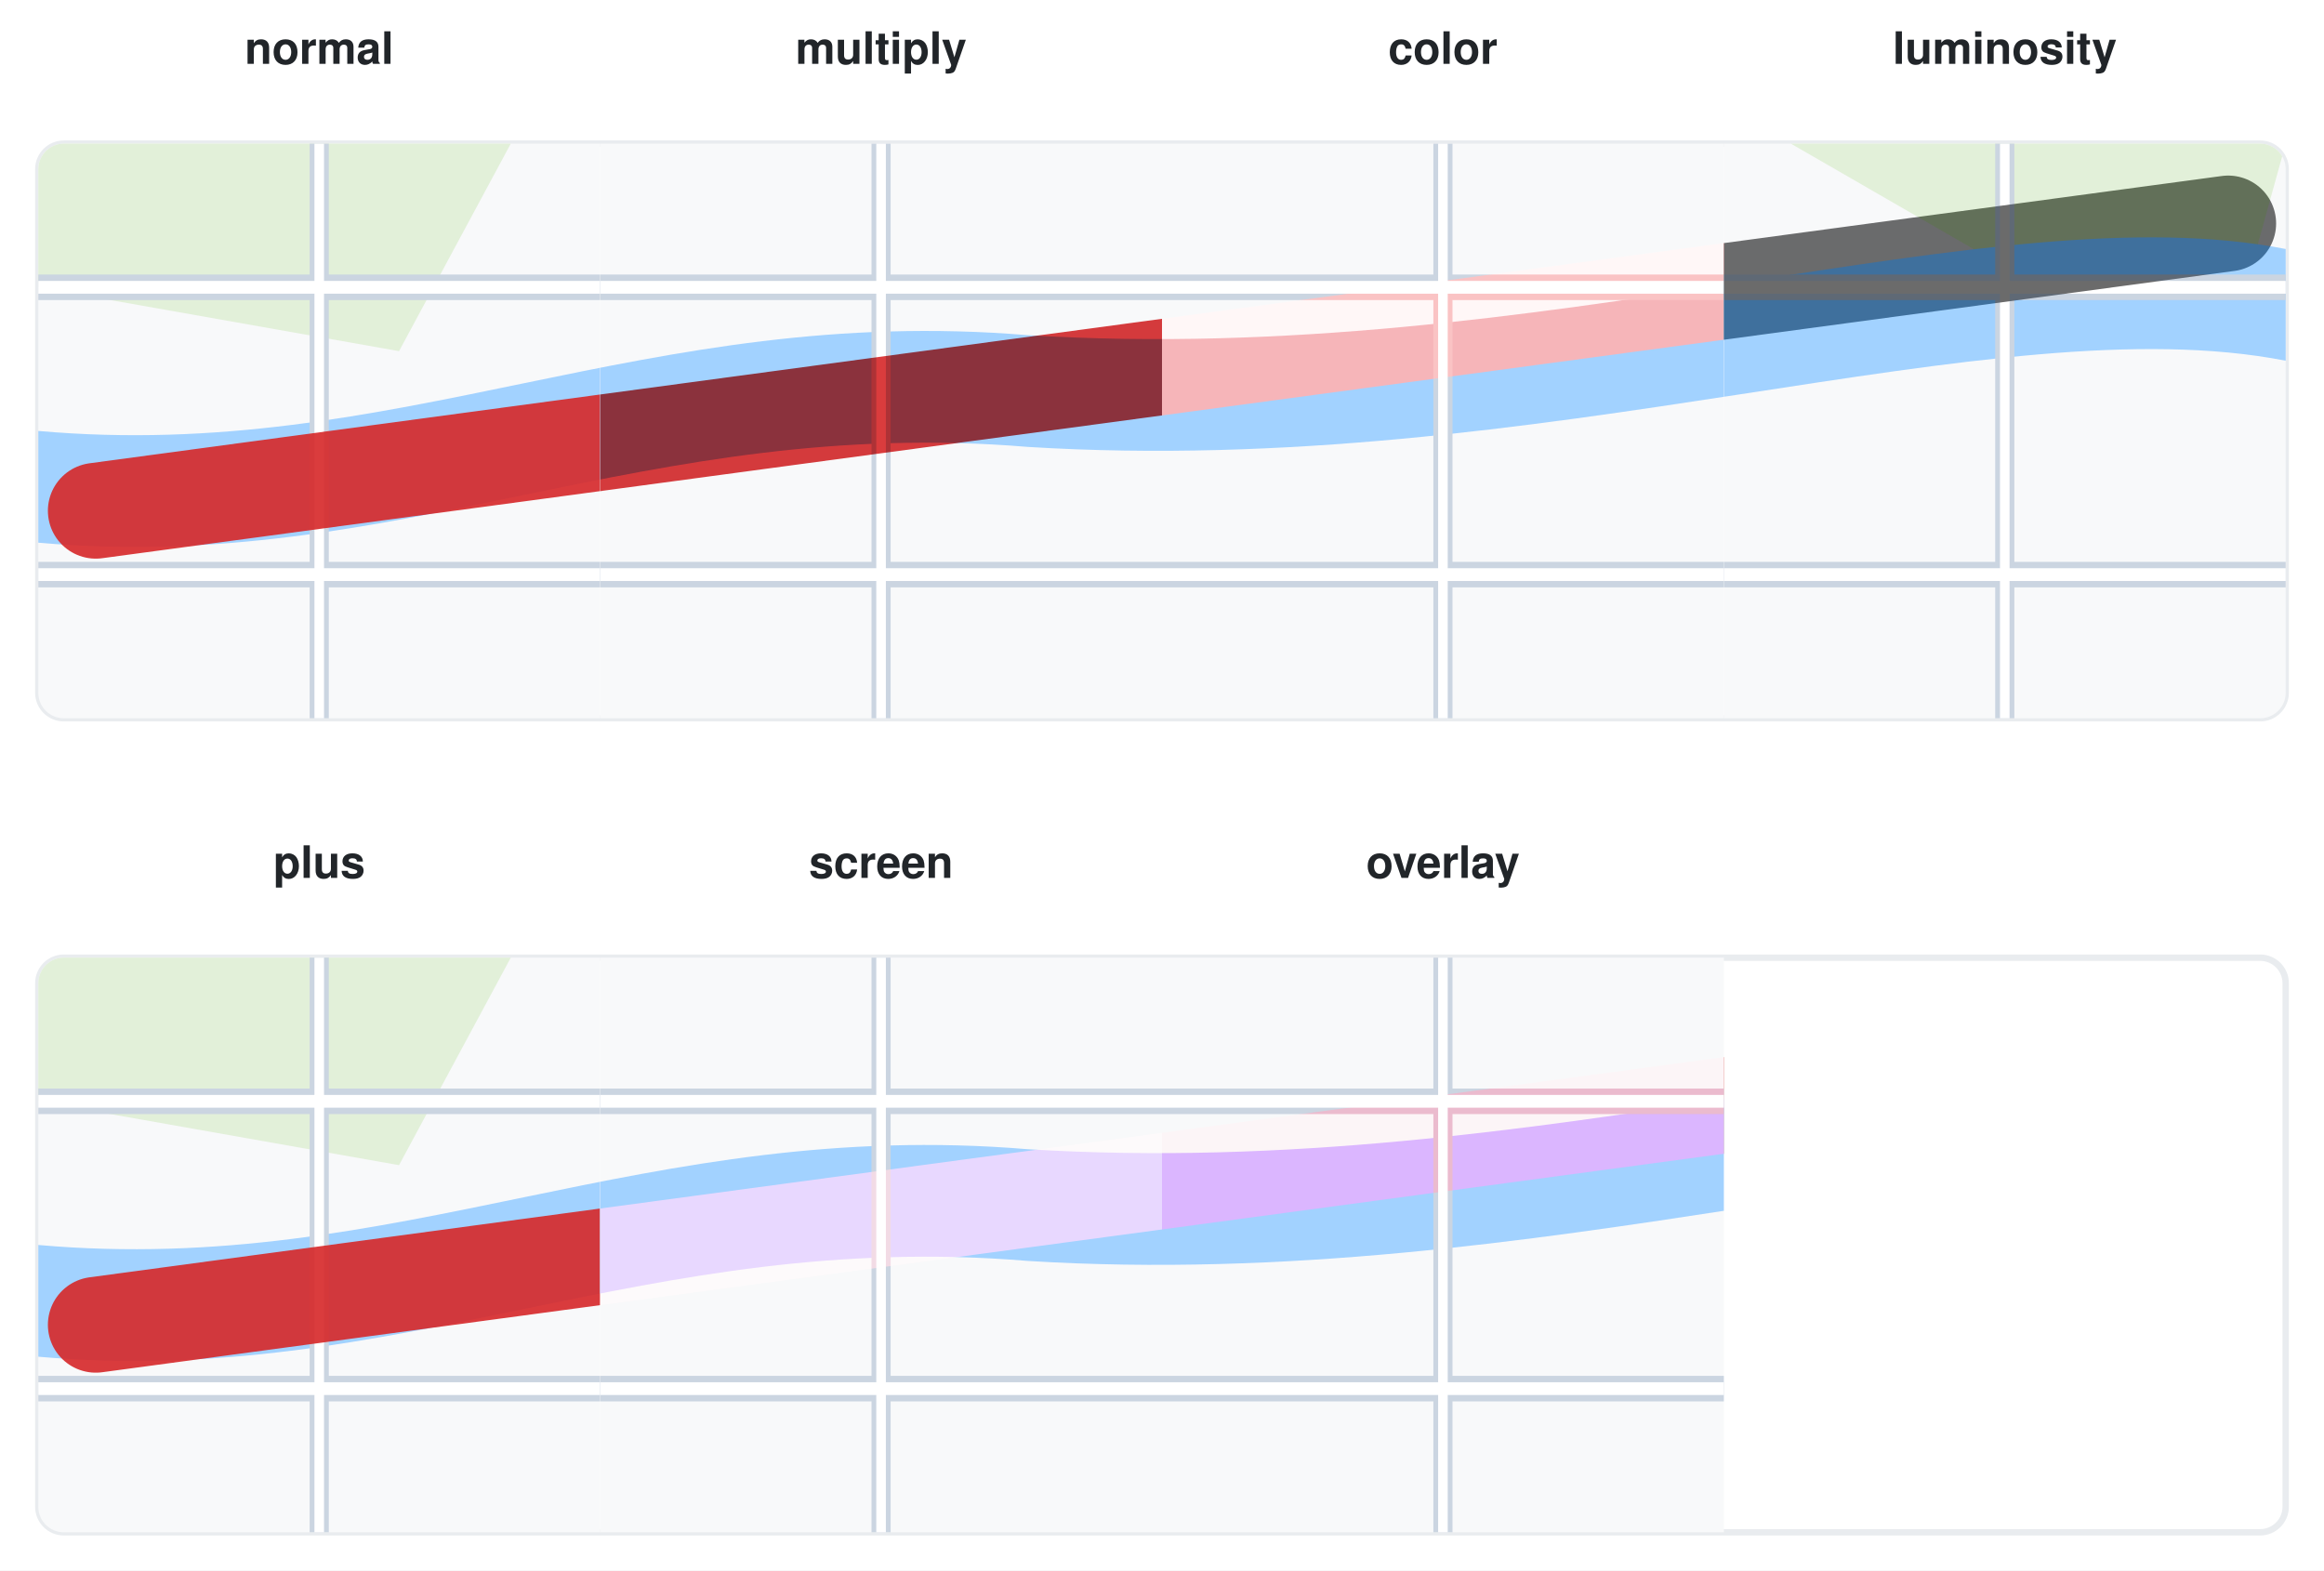
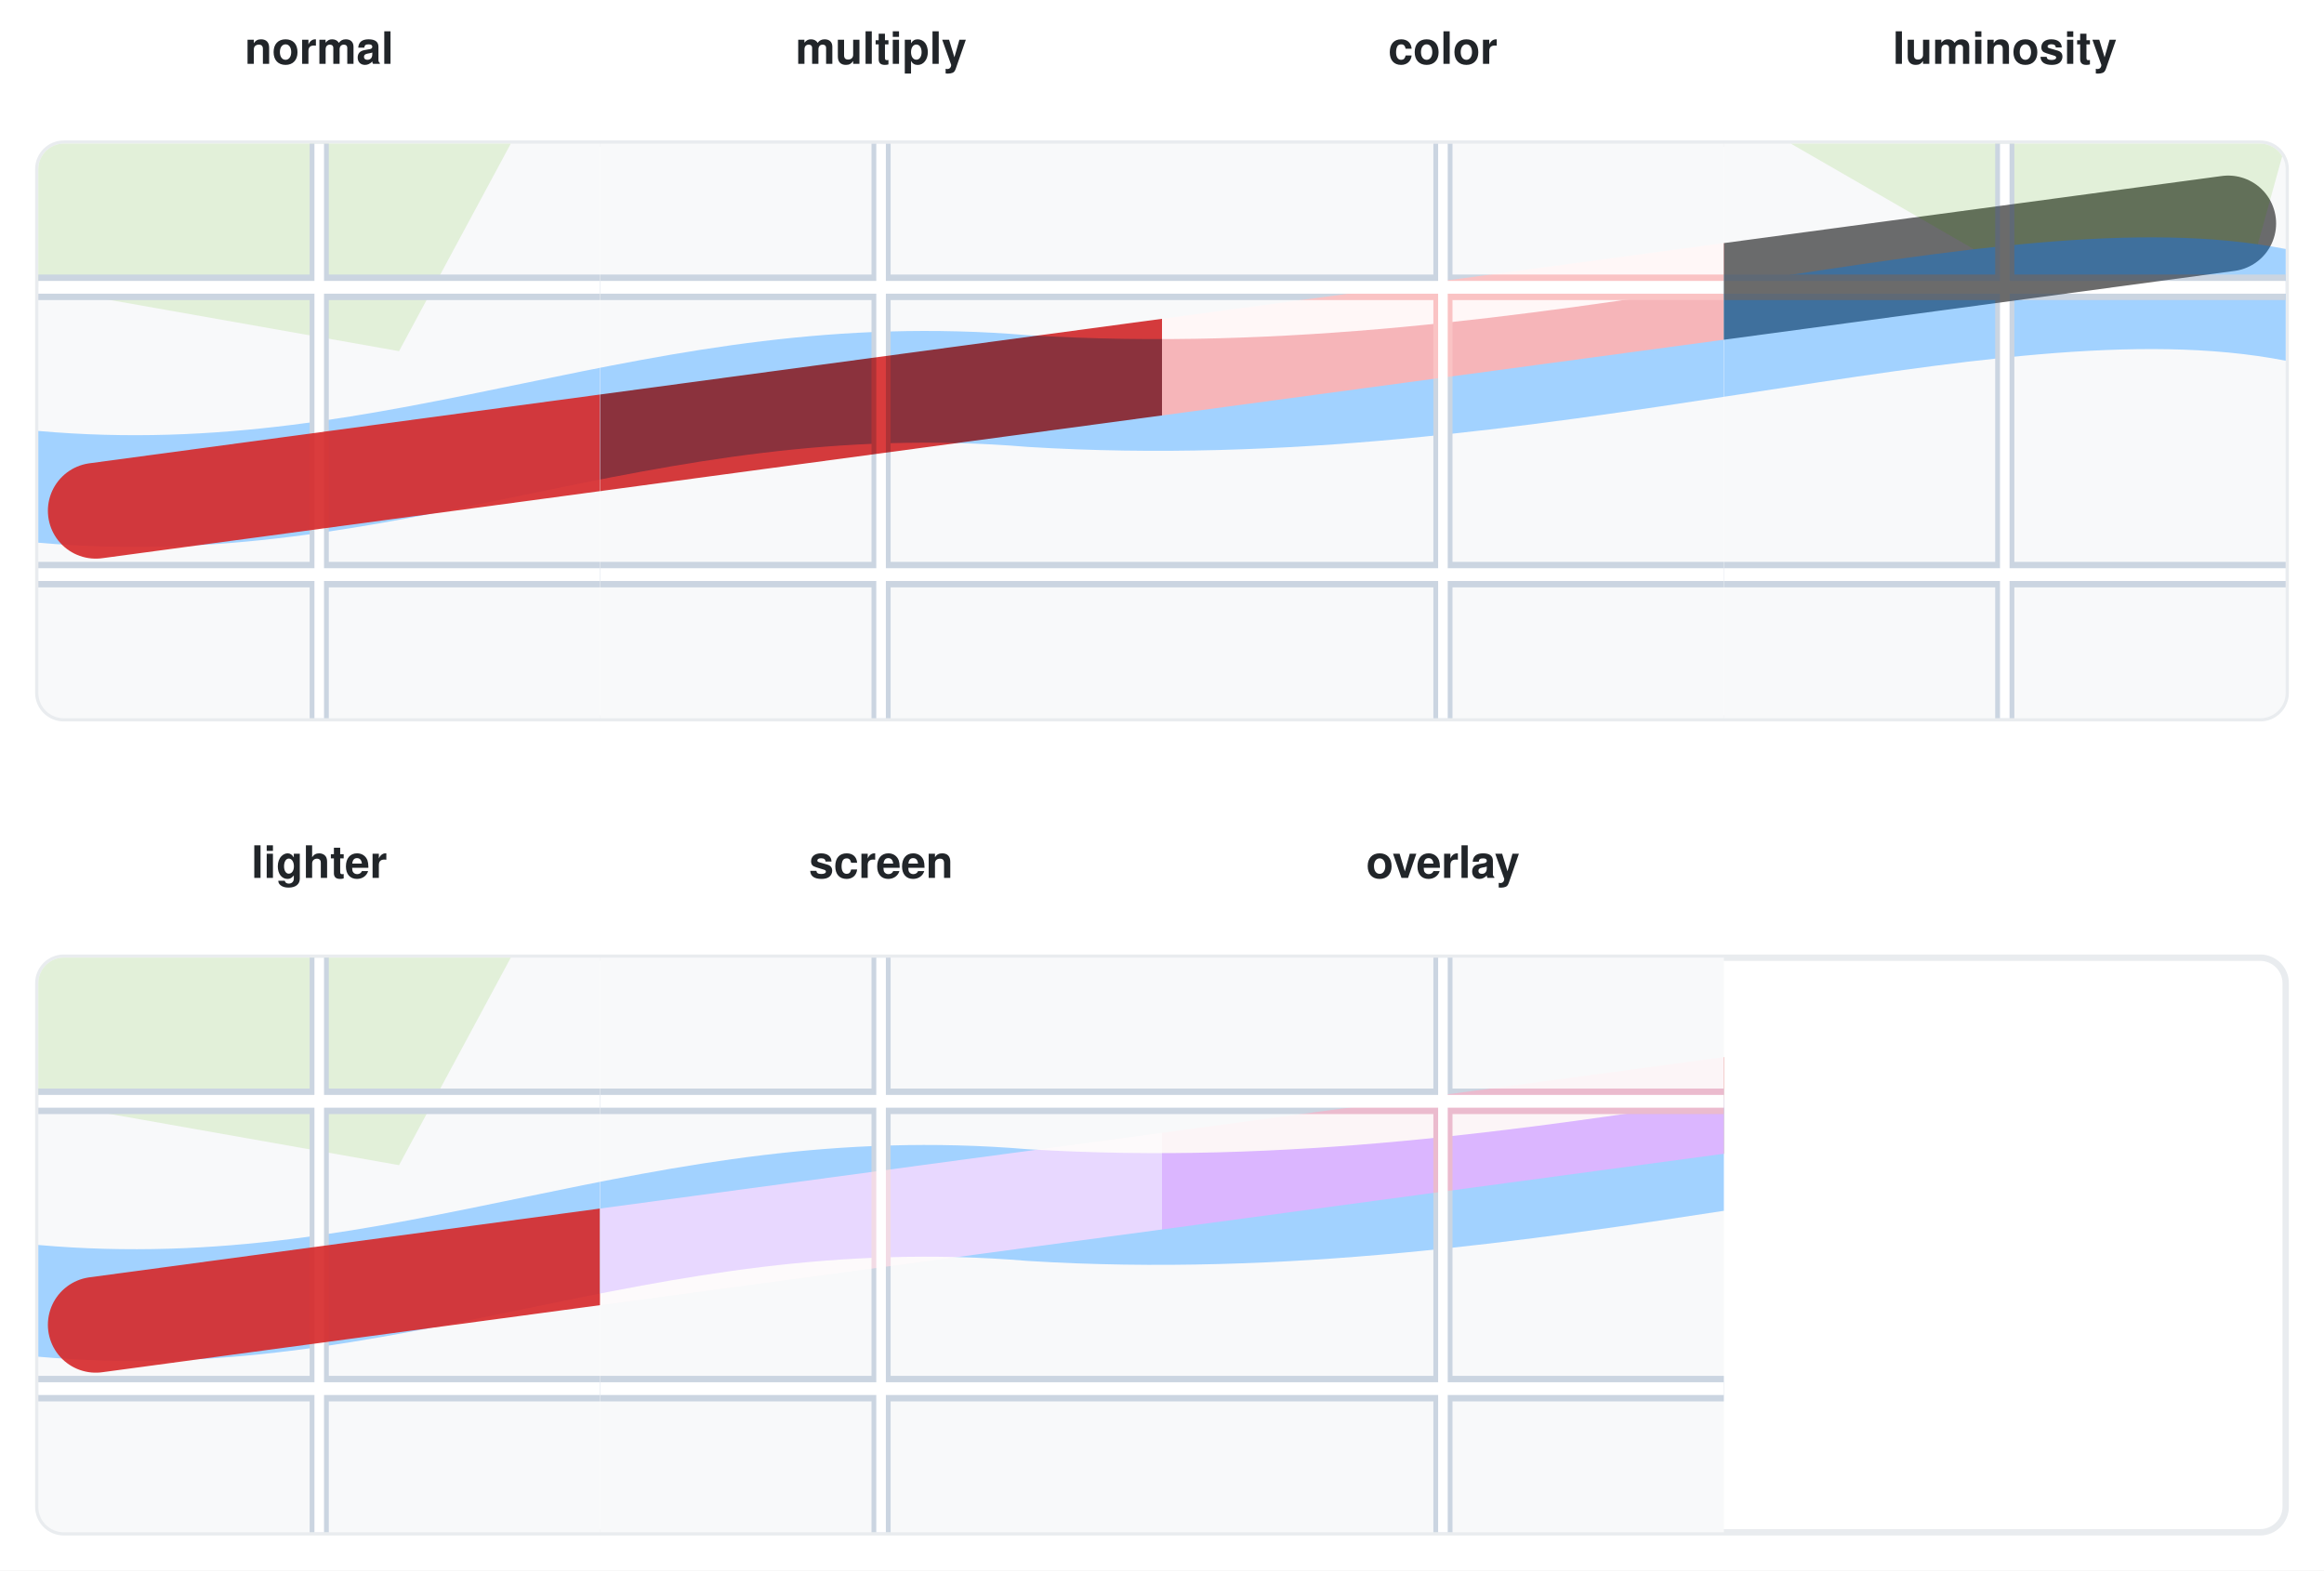
<svg xmlns="http://www.w3.org/2000/svg" viewBox="0 0 728 492" font-size="14" font-weight="600" font-family="-apple-system, BlinkMacSystemFont, Helvetica, Arial, sans-serif">
  <defs>
    <clipPath id="clip-1">
      <rect x="12" y="45" width="176" height="180" />
    </clipPath>
    <clipPath id="clip-2">
      <rect x="188" y="45" width="176" height="180" />
    </clipPath>
    <clipPath id="clip-3">
      <rect x="364" y="45" width="176" height="180" />
    </clipPath>
    <clipPath id="clip-4">
      <rect x="540" y="45" width="176" height="180" />
    </clipPath>
    <clipPath id="clip-5">
      <rect x="12" y="300" width="176" height="180" />
    </clipPath>
    <clipPath id="clip-6">
      <rect x="188" y="300" width="176" height="180" />
    </clipPath>
    <clipPath id="clip-7">
      <rect x="364" y="300" width="176" height="180" />
    </clipPath>
    <clipPath id="clip-strip">
      <rect x="12" y="45" width="704" height="180" rx="8" />
    </clipPath>
    <g id="basemap" clip-path="url(#clip-strip)">
      <rect x="12" y="45" width="704" height="180" fill="#f8f9fa" />
      <path d="M 12,45 L 160,45 L 125,110 L 12,90 Z" fill="#e2f0d9" />
      <path d="M 561,45 L 716,45 L 698,110 L 639,90 Z" fill="#e2f0d9" />
      <path d="M 12,135 C 125,145 202,95 322,105 C 484,115 624,60 716,78 L 716,113 C 624,95 484,150 322,140 C 202,130 125,180 12,170 Z" fill="#a2d2ff" />
      <line x1="12" y1="90" x2="716" y2="90" stroke="#cbd5e1" stroke-width="8" />
      <line x1="12" y1="180" x2="716" y2="180" stroke="#cbd5e1" stroke-width="8" />
      <line x1="100" y1="45" x2="100" y2="225" stroke="#cbd5e1" stroke-width="6" />
      <line x1="276" y1="45" x2="276" y2="225" stroke="#cbd5e1" stroke-width="6" />
      <line x1="452" y1="45" x2="452" y2="225" stroke="#cbd5e1" stroke-width="6" />
      <line x1="628" y1="45" x2="628" y2="225" stroke="#cbd5e1" stroke-width="6" />
      <line x1="12" y1="90" x2="716" y2="90" stroke="#ffffff" stroke-width="4" />
      <line x1="12" y1="180" x2="716" y2="180" stroke="#ffffff" stroke-width="4" />
      <line x1="100" y1="45" x2="100" y2="225" stroke="#ffffff" stroke-width="3" />
      <line x1="276" y1="45" x2="276" y2="225" stroke="#ffffff" stroke-width="3" />
      <line x1="452" y1="45" x2="452" y2="225" stroke="#ffffff" stroke-width="3" />
      <line x1="628" y1="45" x2="628" y2="225" stroke="#ffffff" stroke-width="3" />
    </g>
  </defs>
  <rect x="0" y="0" width="728" height="492" fill="#ffffff" />
  <rect x="12" y="45" width="704" height="180" fill="none" stroke="#e9ecef" stroke-width="2" rx="8" />
  <rect x="12" y="300" width="704" height="180" fill="none" stroke="#e9ecef" stroke-width="2" rx="8" />
  <g style="isolation: isolate;">
    <g clip-path="url(#clip-1)">
      <use href="#basemap" />
      <line x1="30" y1="160" x2="698" y2="70" stroke="#d62728" stroke-width="30" stroke-linecap="round" stroke-opacity="0.9" style="mix-blend-mode: normal;" />
    </g>
    <g clip-path="url(#clip-2)">
      <use href="#basemap" />
      <line x1="30" y1="160" x2="698" y2="70" stroke="#d62728" stroke-width="30" stroke-linecap="round" stroke-opacity="0.9" style="mix-blend-mode: multiply;" />
    </g>
    <g clip-path="url(#clip-3)">
      <use href="#basemap" />
      <line x1="30" y1="160" x2="698" y2="70" stroke="#d62728" stroke-width="30" stroke-linecap="round" stroke-opacity="0.9" style="mix-blend-mode: color;" />
    </g>
    <g clip-path="url(#clip-4)">
      <use href="#basemap" />
      <line x1="30" y1="160" x2="698" y2="70" stroke="#d62728" stroke-width="30" stroke-linecap="round" stroke-opacity="0.9" style="mix-blend-mode: luminosity;" />
    </g>
    <g clip-path="url(#clip-5)">
      <use href="#basemap" y="255" />
      <line x1="30" y1="415" x2="698" y2="325" stroke="#d62728" stroke-width="30" stroke-linecap="round" stroke-opacity="0.9" style="mix-blend-mode: plus-lighter;" />
    </g>
    <g clip-path="url(#clip-6)">
      <use href="#basemap" y="255" />
      <line x1="30" y1="415" x2="698" y2="325" stroke="#d62728" stroke-width="30" stroke-linecap="round" stroke-opacity="0.9" style="mix-blend-mode: screen;" />
    </g>
    <g clip-path="url(#clip-7)">
      <use href="#basemap" y="255" />
      <line x1="30" y1="415" x2="698" y2="325" stroke="#d62728" stroke-width="30" stroke-linecap="round" stroke-opacity="0.9" style="mix-blend-mode: overlay;" />
    </g>
  </g>
  <text x="100" y="20" text-anchor="middle" fill="#212529" font-size="14">normal</text>
  <text x="276" y="20" text-anchor="middle" fill="#212529" font-size="14">multiply</text>
  <text x="452" y="20" text-anchor="middle" fill="#212529" font-size="14">color</text>
  <text x="628" y="20" text-anchor="middle" fill="#212529" font-size="14">luminosity</text>
-   <text x="100" y="275" text-anchor="middle" fill="#212529" font-size="14">plus</text>
+   <text x="100" y="275" text-anchor="middle" fill="#212529" font-size="14">lighter</text>
  <text x="276" y="275" text-anchor="middle" fill="#212529" font-size="14">screen</text>
  <text x="452" y="275" text-anchor="middle" fill="#212529" font-size="14">overlay</text>
</svg>
